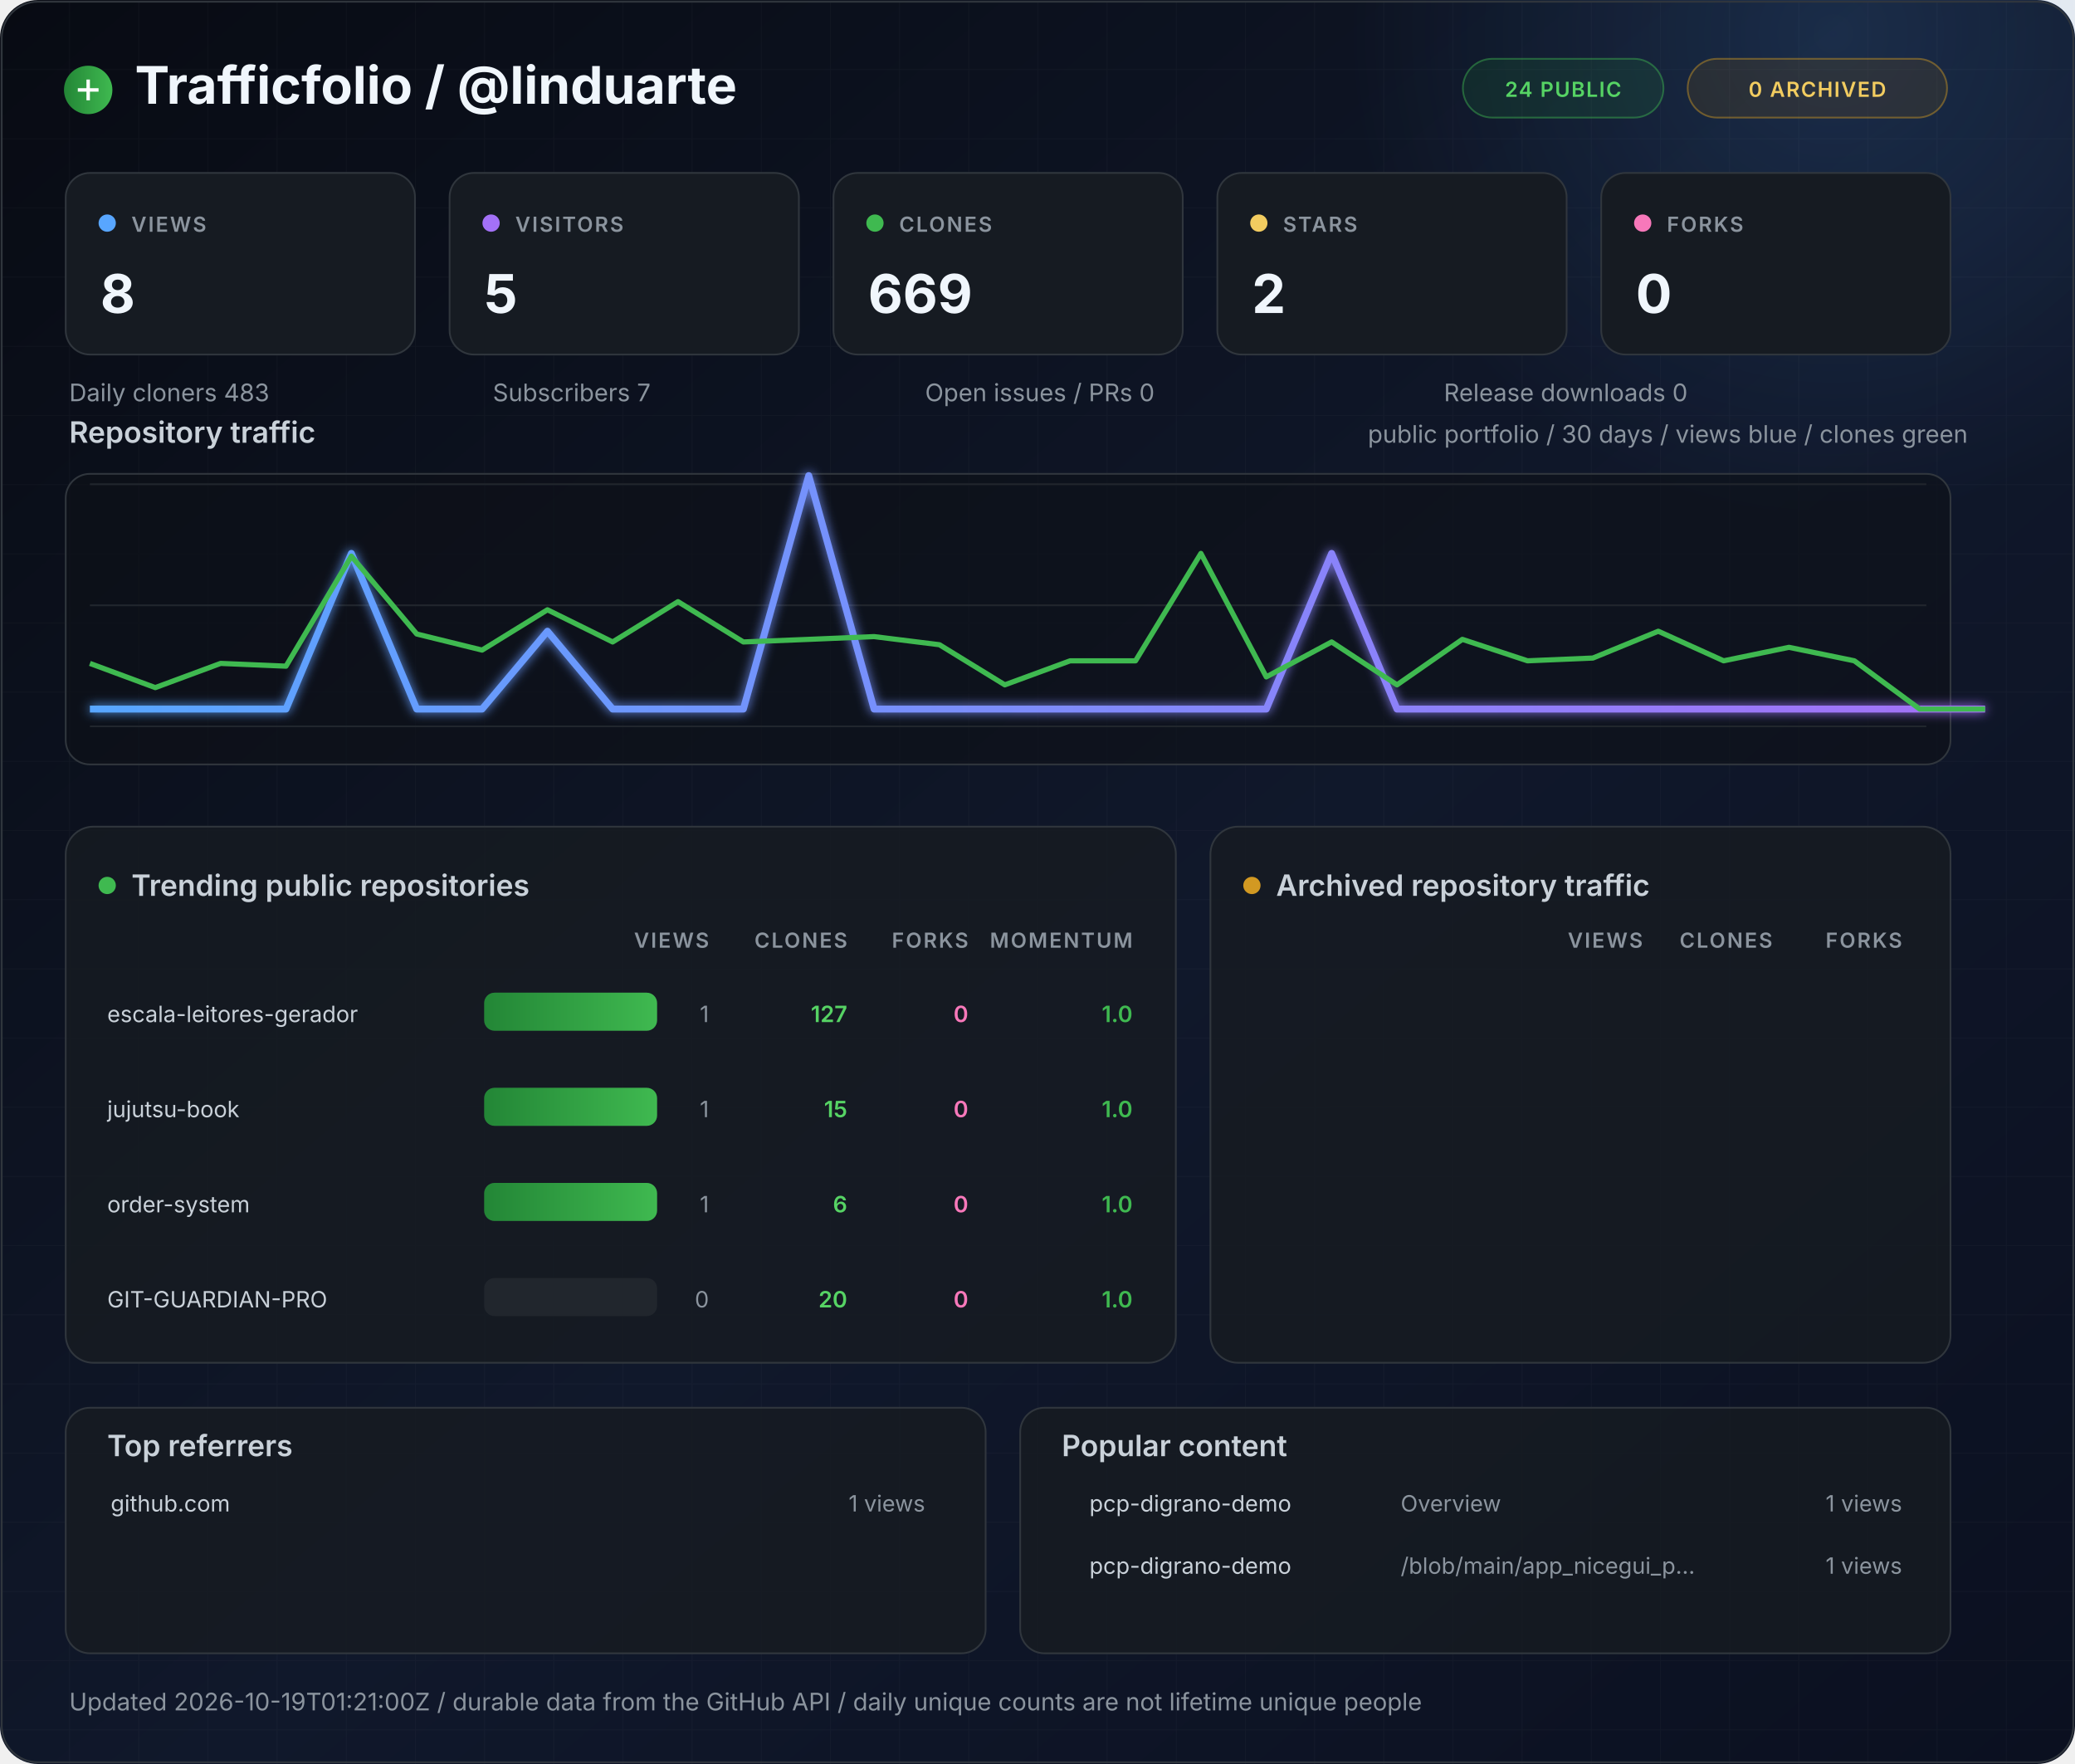
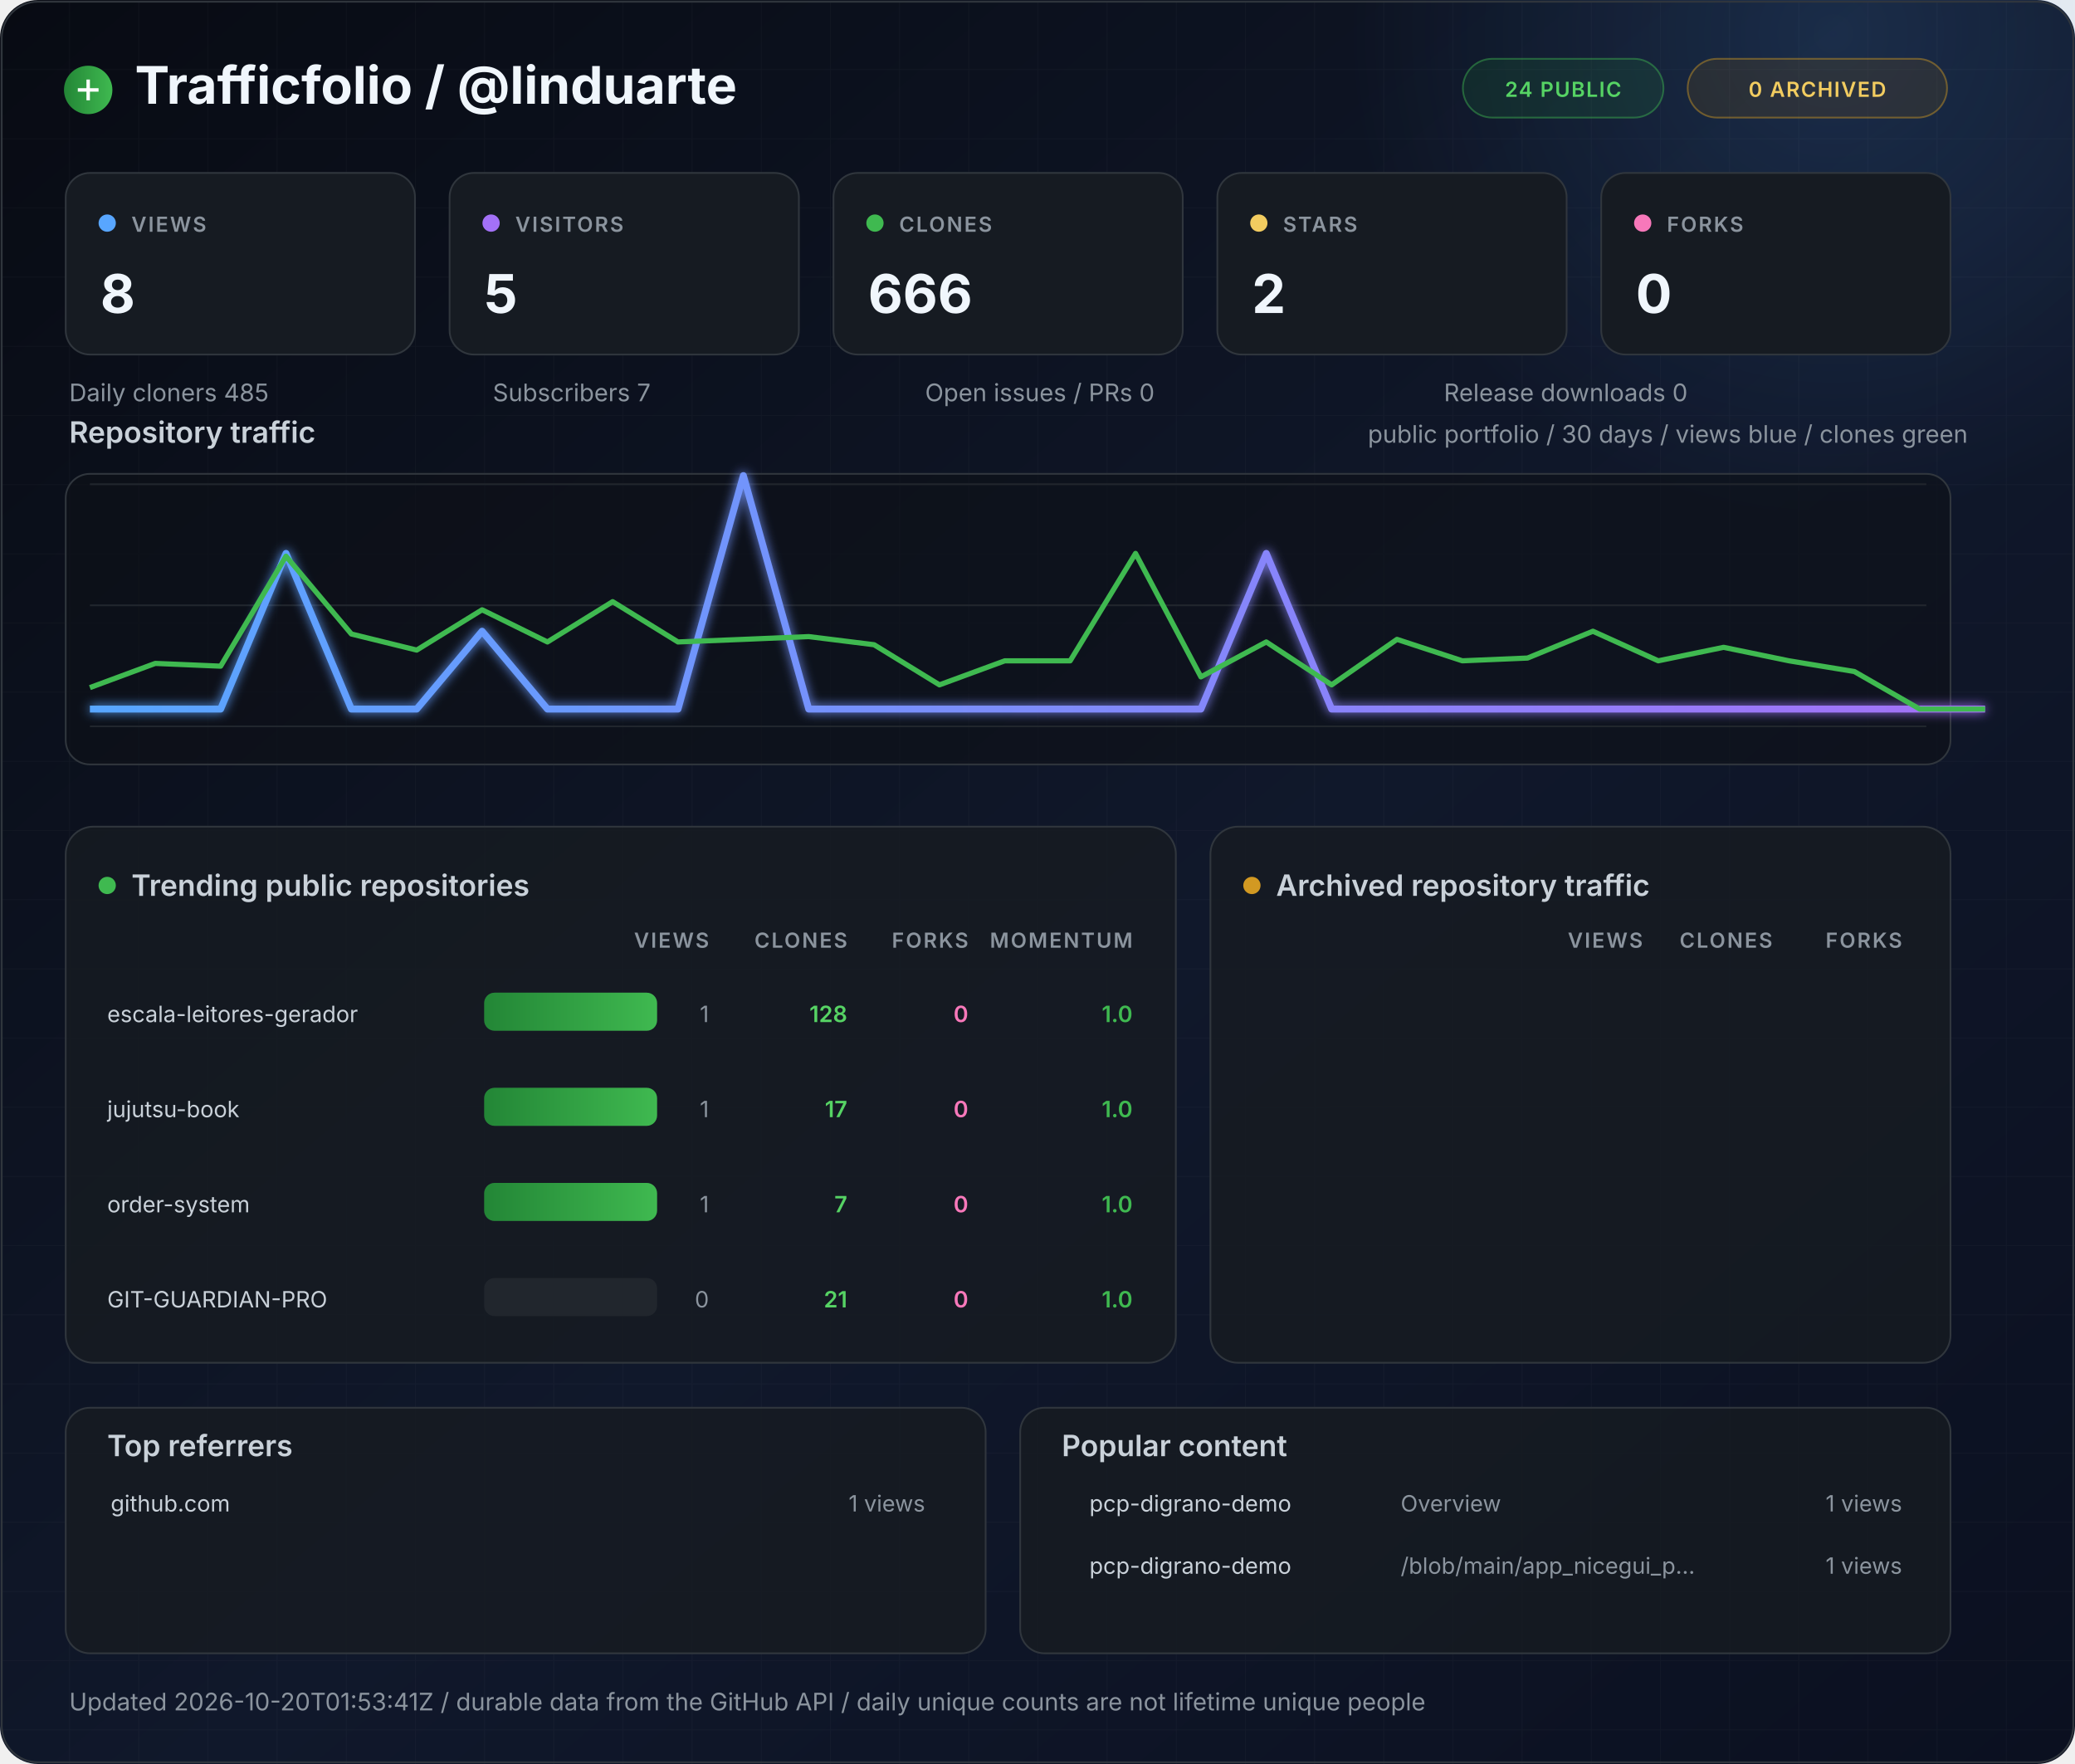
<svg xmlns="http://www.w3.org/2000/svg" width="1200" height="1020" viewBox="0 0 1200 1020" role="img" aria-label="Trafficfolio GitHub analytics dashboard for linduarte">
  <defs>
    <linearGradient id="bg" x1="0" y1="0" x2="1" y2="1">
      <stop stop-color="#080b13" />
      <stop offset=".55" stop-color="#10182b" />
      <stop offset="1" stop-color="#0b1020" />
    </linearGradient>
    <linearGradient id="line" x1="0" y1="0" x2="1" y2="0">
      <stop stop-color="#58a6ff" />
      <stop offset="1" stop-color="#a371f7" />
    </linearGradient>
    <linearGradient id="bar" x1="0" y1="0" x2="1" y2="0">
      <stop stop-color="#238636" />
      <stop offset="1" stop-color="#3fb950" />
    </linearGradient>
    <linearGradient id="archiveBar" x1="0" y1="0" x2="1" y2="0">
      <stop stop-color="#9e6a03" />
      <stop offset="1" stop-color="#f2cc60" />
    </linearGradient>
    <radialGradient id="ambient">
      <stop stop-color="#58a6ff" stop-opacity=".16" />
      <stop offset="1" stop-color="#58a6ff" stop-opacity="0" />
    </radialGradient>
    <pattern id="grid" width="40" height="40" patternUnits="userSpaceOnUse">
      <path d="M40 0H0V40" fill="none" stroke="#ffffff" stroke-opacity=".025" />
    </pattern>
    <filter id="glow">
      <feGaussianBlur stdDeviation="3" result="b" />
      <feMerge>
        <feMergeNode in="b" />
        <feMergeNode in="SourceGraphic" />
      </feMerge>
    </filter>
    <style>
    .title{font:750 30px -apple-system,BlinkMacSystemFont,"Segoe UI",sans-serif;fill:#f0f6fc}
    .subtitle{font:14px -apple-system,BlinkMacSystemFont,"Segoe UI",sans-serif;fill:#8b949e}
    .label{font:600 12px -apple-system,BlinkMacSystemFont,"Segoe UI",sans-serif;fill:#8b949e;letter-spacing:1px}
    .metric{font:700 31px -apple-system,BlinkMacSystemFont,"Segoe UI",sans-serif;fill:#f0f6fc}
    .section{font:600 17px -apple-system,BlinkMacSystemFont,"Segoe UI",sans-serif;fill:#c9d1d9}
    .repo,.value,.trend,.archive,.clone,.fork{font:13px -apple-system,BlinkMacSystemFont,"Segoe UI",sans-serif;fill:#c9d1d9}
    .value{fill:#8b949e} .trend{fill:#3fb950;font-weight:600} .archive{fill:#d29922}
    .clone{fill:#56d364;font-weight:600} .fork{fill:#f778ba;font-weight:600}
    .pill{font:600 12px -apple-system,BlinkMacSystemFont,"Segoe UI",sans-serif;letter-spacing:.7px}
  </style>
  </defs>
  <rect width="1200" height="1020" rx="22" fill="url(#bg)" />
  <rect width="1200" height="1020" rx="22" fill="url(#grid)" />
  <circle cx="1060" cy="20" r="280" fill="url(#ambient)" />
  <rect x="1" y="1" width="1198" height="1018" rx="21" fill="none" stroke="#30363d" />
  <circle cx="51" cy="52" r="14" fill="url(#bar)" />
  <path d="M45 52h12M51 46v12" stroke="#fff" stroke-width="2" />
  <text x="78" y="60" class="title">Trafficfolio / @linduarte</text>
  <rect x="846" y="34" width="116" height="34" rx="17" fill="#238636" fill-opacity=".16" stroke="#3fb950" stroke-opacity=".45" />
  <text x="904" y="56" text-anchor="middle" class="pill" fill="#56d364">24 PUBLIC</text>
  <rect x="976" y="34" width="150" height="34" rx="17" fill="#9e6a03" fill-opacity=".14" stroke="#d29922" stroke-opacity=".45" />
  <text x="1051" y="56" text-anchor="middle" class="pill" fill="#f2cc60">0 ARCHIVED</text>
  <rect x="38" y="100" width="202" height="105" rx="14" fill="#161b22" stroke="#30363d" />
  <circle cx="62" cy="129" r="5" fill="#58a6ff" />
  <text x="76" y="134" class="label">VIEWS</text>
  <text x="58" y="181" class="metric">8</text>
  <rect x="260" y="100" width="202" height="105" rx="14" fill="#161b22" stroke="#30363d" />
  <circle cx="284" cy="129" r="5" fill="#a371f7" />
  <text x="298" y="134" class="label">VISITORS</text>
  <text x="280" y="181" class="metric">5</text>
  <rect x="482" y="100" width="202" height="105" rx="14" fill="#161b22" stroke="#30363d" />
  <circle cx="506" cy="129" r="5" fill="#3fb950" />
  <text x="520" y="134" class="label">CLONES</text>
-   <text x="502" y="181" class="metric">669</text>
+   <text x="502" y="181" class="metric">666</text>
  <rect x="704" y="100" width="202" height="105" rx="14" fill="#161b22" stroke="#30363d" />
  <circle cx="728" cy="129" r="5" fill="#f2cc60" />
  <text x="742" y="134" class="label">STARS</text>
  <text x="724" y="181" class="metric">2</text>
  <rect x="926" y="100" width="202" height="105" rx="14" fill="#161b22" stroke="#30363d" />
  <circle cx="950" cy="129" r="5" fill="#f778ba" />
  <text x="964" y="134" class="label">FORKS</text>
  <text x="946" y="181" class="metric">0</text>
-   <text x="40" y="232" class="subtitle">Daily cloners 483</text>
+   <text x="40" y="232" class="subtitle">Daily cloners 485</text>
  <text x="285" y="232" class="subtitle">Subscribers 7</text>
  <text x="535" y="232" class="subtitle">Open issues / PRs 0</text>
  <text x="835" y="232" class="subtitle">Release downloads 0</text>
  <text x="40" y="256" class="section">Repository traffic</text>
  <text x="1138" y="256" text-anchor="end" class="subtitle">public portfolio / 30 days / views blue / clones green</text>
  <rect x="38" y="274" width="1090" height="168" rx="14" fill="#0d1117" fill-opacity=".62" stroke="#30363d" />
  <line x1="52" y1="420" x2="1114" y2="420" stroke="#21262d" />
  <line x1="52" y1="350" x2="1114" y2="350" stroke="#21262d" />
  <line x1="52" y1="280" x2="1114" y2="280" stroke="#21262d" />
-   <polyline points="52.0,410.0 89.8,410.0 127.6,410.0 165.4,410.0 203.2,320.0 241.0,410.0 278.8,410.0 316.6,365.0 354.3,410.0 392.1,410.0 429.9,410.0 467.7,275.0 505.5,410.0 543.3,410.0 581.1,410.0 618.9,410.0 656.7,410.0 694.5,410.0 732.3,410.0 770.1,320.0 807.9,410.0 845.7,410.0 883.4,410.0 921.2,410.0 959.0,410.0 996.8,410.0 1034.6,410.0 1072.4,410.0 1110.2,410.0 1148.0,410.0" fill="none" stroke="url(#line)" stroke-width="4" stroke-linejoin="round" filter="url(#glow)" />
-   <polyline points="52.0,383.6 89.8,397.6 127.6,383.6 165.4,385.2 203.2,321.6 241.0,366.6 278.8,375.9 316.6,352.6 354.3,371.2 392.1,347.9 429.9,371.2 467.7,369.7 505.5,368.1 543.3,372.8 581.1,396.0 618.9,382.1 656.7,382.1 694.5,320.0 732.3,391.4 770.1,371.2 807.9,396.0 845.7,369.7 883.4,382.1 921.2,380.5 959.0,365.0 996.8,382.1 1034.6,374.3 1072.4,382.1 1110.2,410.0 1148.0,410.0" fill="none" stroke="#3fb950" stroke-width="3" stroke-linejoin="round" />
+   <polyline points="52.0,410.0 89.8,410.0 127.6,410.0 165.4,320.0 203.2,410.0 241.0,410.0 278.8,365.0 316.6,410.0 354.3,410.0 392.1,410.0 429.9,275.0 467.7,410.0 505.5,410.0 543.3,410.0 581.1,410.0 618.9,410.0 656.7,410.0 694.5,410.0 732.3,320.0 770.1,410.0 807.9,410.0 845.7,410.0 883.4,410.0 921.2,410.0 959.0,410.0 996.8,410.0 1034.6,410.0 1072.4,410.0 1110.2,410.0 1148.0,410.0" fill="none" stroke="url(#line)" stroke-width="4" stroke-linejoin="round" filter="url(#glow)" />
+   <polyline points="52.0,397.6 89.8,383.6 127.6,385.2 165.4,321.6 203.2,366.6 241.0,375.9 278.8,352.6 316.6,371.2 354.3,347.9 392.1,371.2 429.9,369.7 467.7,368.1 505.5,372.8 543.3,396.0 581.1,382.1 618.9,382.1 656.7,320.0 694.5,391.4 732.3,371.2 770.1,396.0 807.9,369.7 845.7,382.1 883.4,380.5 921.2,365.0 959.0,382.1 996.8,374.3 1034.6,382.1 1072.4,388.3 1110.2,410.0 1148.0,410.0" fill="none" stroke="#3fb950" stroke-width="3" stroke-linejoin="round" />
  <rect x="38" y="478" width="642" height="310" rx="16" fill="#161b22" fill-opacity=".82" stroke="#30363d" />
  <circle cx="62" cy="512" r="5" fill="#3fb950" />
  <text x="76" y="518" class="section">Trending public repositories</text>
  <text x="410" y="548" text-anchor="end" class="label">VIEWS</text>
  <text x="490" y="548" text-anchor="end" class="label">CLONES</text>
  <text x="560" y="548" text-anchor="end" class="label">FORKS</text>
  <text x="655" y="548" text-anchor="end" class="label">MOMENTUM</text>
  <text x="62" y="591" class="repo">escala-leitores-gerador</text>
  <rect x="280" y="574" width="100" height="22" rx="6" fill="#21262d" />
  <rect x="280" y="574" width="100" height="22" rx="6" fill="url(#bar)" />
  <text x="410" y="591" text-anchor="end" class="value">1</text>
-   <text x="490" y="591" text-anchor="end" class="clone">127</text>
+   <text x="490" y="591" text-anchor="end" class="clone">128</text>
  <text x="560" y="591" text-anchor="end" class="fork">0</text>
  <text x="655" y="591" text-anchor="end" class="trend">1.0</text>
  <text x="62" y="646" class="repo">jujutsu-book</text>
  <rect x="280" y="629" width="100" height="22" rx="6" fill="#21262d" />
  <rect x="280" y="629" width="100" height="22" rx="6" fill="url(#bar)" />
  <text x="410" y="646" text-anchor="end" class="value">1</text>
-   <text x="490" y="646" text-anchor="end" class="clone">15</text>
+   <text x="490" y="646" text-anchor="end" class="clone">17</text>
  <text x="560" y="646" text-anchor="end" class="fork">0</text>
  <text x="655" y="646" text-anchor="end" class="trend">1.0</text>
  <text x="62" y="701" class="repo">order-system</text>
  <rect x="280" y="684" width="100" height="22" rx="6" fill="#21262d" />
  <rect x="280" y="684" width="100" height="22" rx="6" fill="url(#bar)" />
  <text x="410" y="701" text-anchor="end" class="value">1</text>
-   <text x="490" y="701" text-anchor="end" class="clone">6</text>
+   <text x="490" y="701" text-anchor="end" class="clone">7</text>
  <text x="560" y="701" text-anchor="end" class="fork">0</text>
  <text x="655" y="701" text-anchor="end" class="trend">1.0</text>
  <text x="62" y="756" class="repo">GIT-GUARDIAN-PRO</text>
  <rect x="280" y="739" width="100" height="22" rx="6" fill="#21262d" />
  <rect x="280" y="739" width="0" height="22" rx="6" fill="url(#bar)" />
  <text x="410" y="756" text-anchor="end" class="value">0</text>
-   <text x="490" y="756" text-anchor="end" class="clone">20</text>
+   <text x="490" y="756" text-anchor="end" class="clone">21</text>
  <text x="560" y="756" text-anchor="end" class="fork">0</text>
  <text x="655" y="756" text-anchor="end" class="trend">1.0</text>
  <rect x="700" y="478" width="428" height="310" rx="16" fill="#161b22" fill-opacity=".82" stroke="#30363d" />
  <circle cx="724" cy="512" r="5" fill="#d29922" />
  <text x="738" y="518" class="section">Archived repository traffic</text>
  <text x="950" y="548" text-anchor="end" class="label">VIEWS</text>
  <text x="1025" y="548" text-anchor="end" class="label">CLONES</text>
  <text x="1100" y="548" text-anchor="end" class="label">FORKS</text>
  <rect x="38" y="814" width="532" height="142" rx="14" fill="#161b22" fill-opacity=".82" stroke="#30363d" />
  <text x="62" y="842" class="section">Top referrers</text>
  <text x="64" y="874" class="repo">github.com</text>
  <text x="535" y="874" text-anchor="end" class="value">1 views</text>
  <rect x="590" y="814" width="538" height="142" rx="14" fill="#161b22" fill-opacity=".82" stroke="#30363d" />
  <text x="614" y="842" class="section">Popular content</text>
  <text x="630" y="874" class="repo">pcp-digrano-demo</text>
  <text x="810" y="874" class="value">Overview</text>
  <text x="1100" y="874" text-anchor="end" class="value">1 views</text>
  <text x="630" y="910" class="repo">pcp-digrano-demo</text>
  <text x="810" y="910" class="value">/blob/main/app_nicegui_p...</text>
  <text x="1100" y="910" text-anchor="end" class="value">1 views</text>
-   <text x="40" y="989" class="subtitle">Updated 2026-10-19T01:21:00Z / durable data from the GitHub API / daily unique counts are not lifetime unique people</text>
+   <text x="40" y="989" class="subtitle">Updated 2026-10-20T01:53:41Z / durable data from the GitHub API / daily unique counts are not lifetime unique people</text>
</svg>
